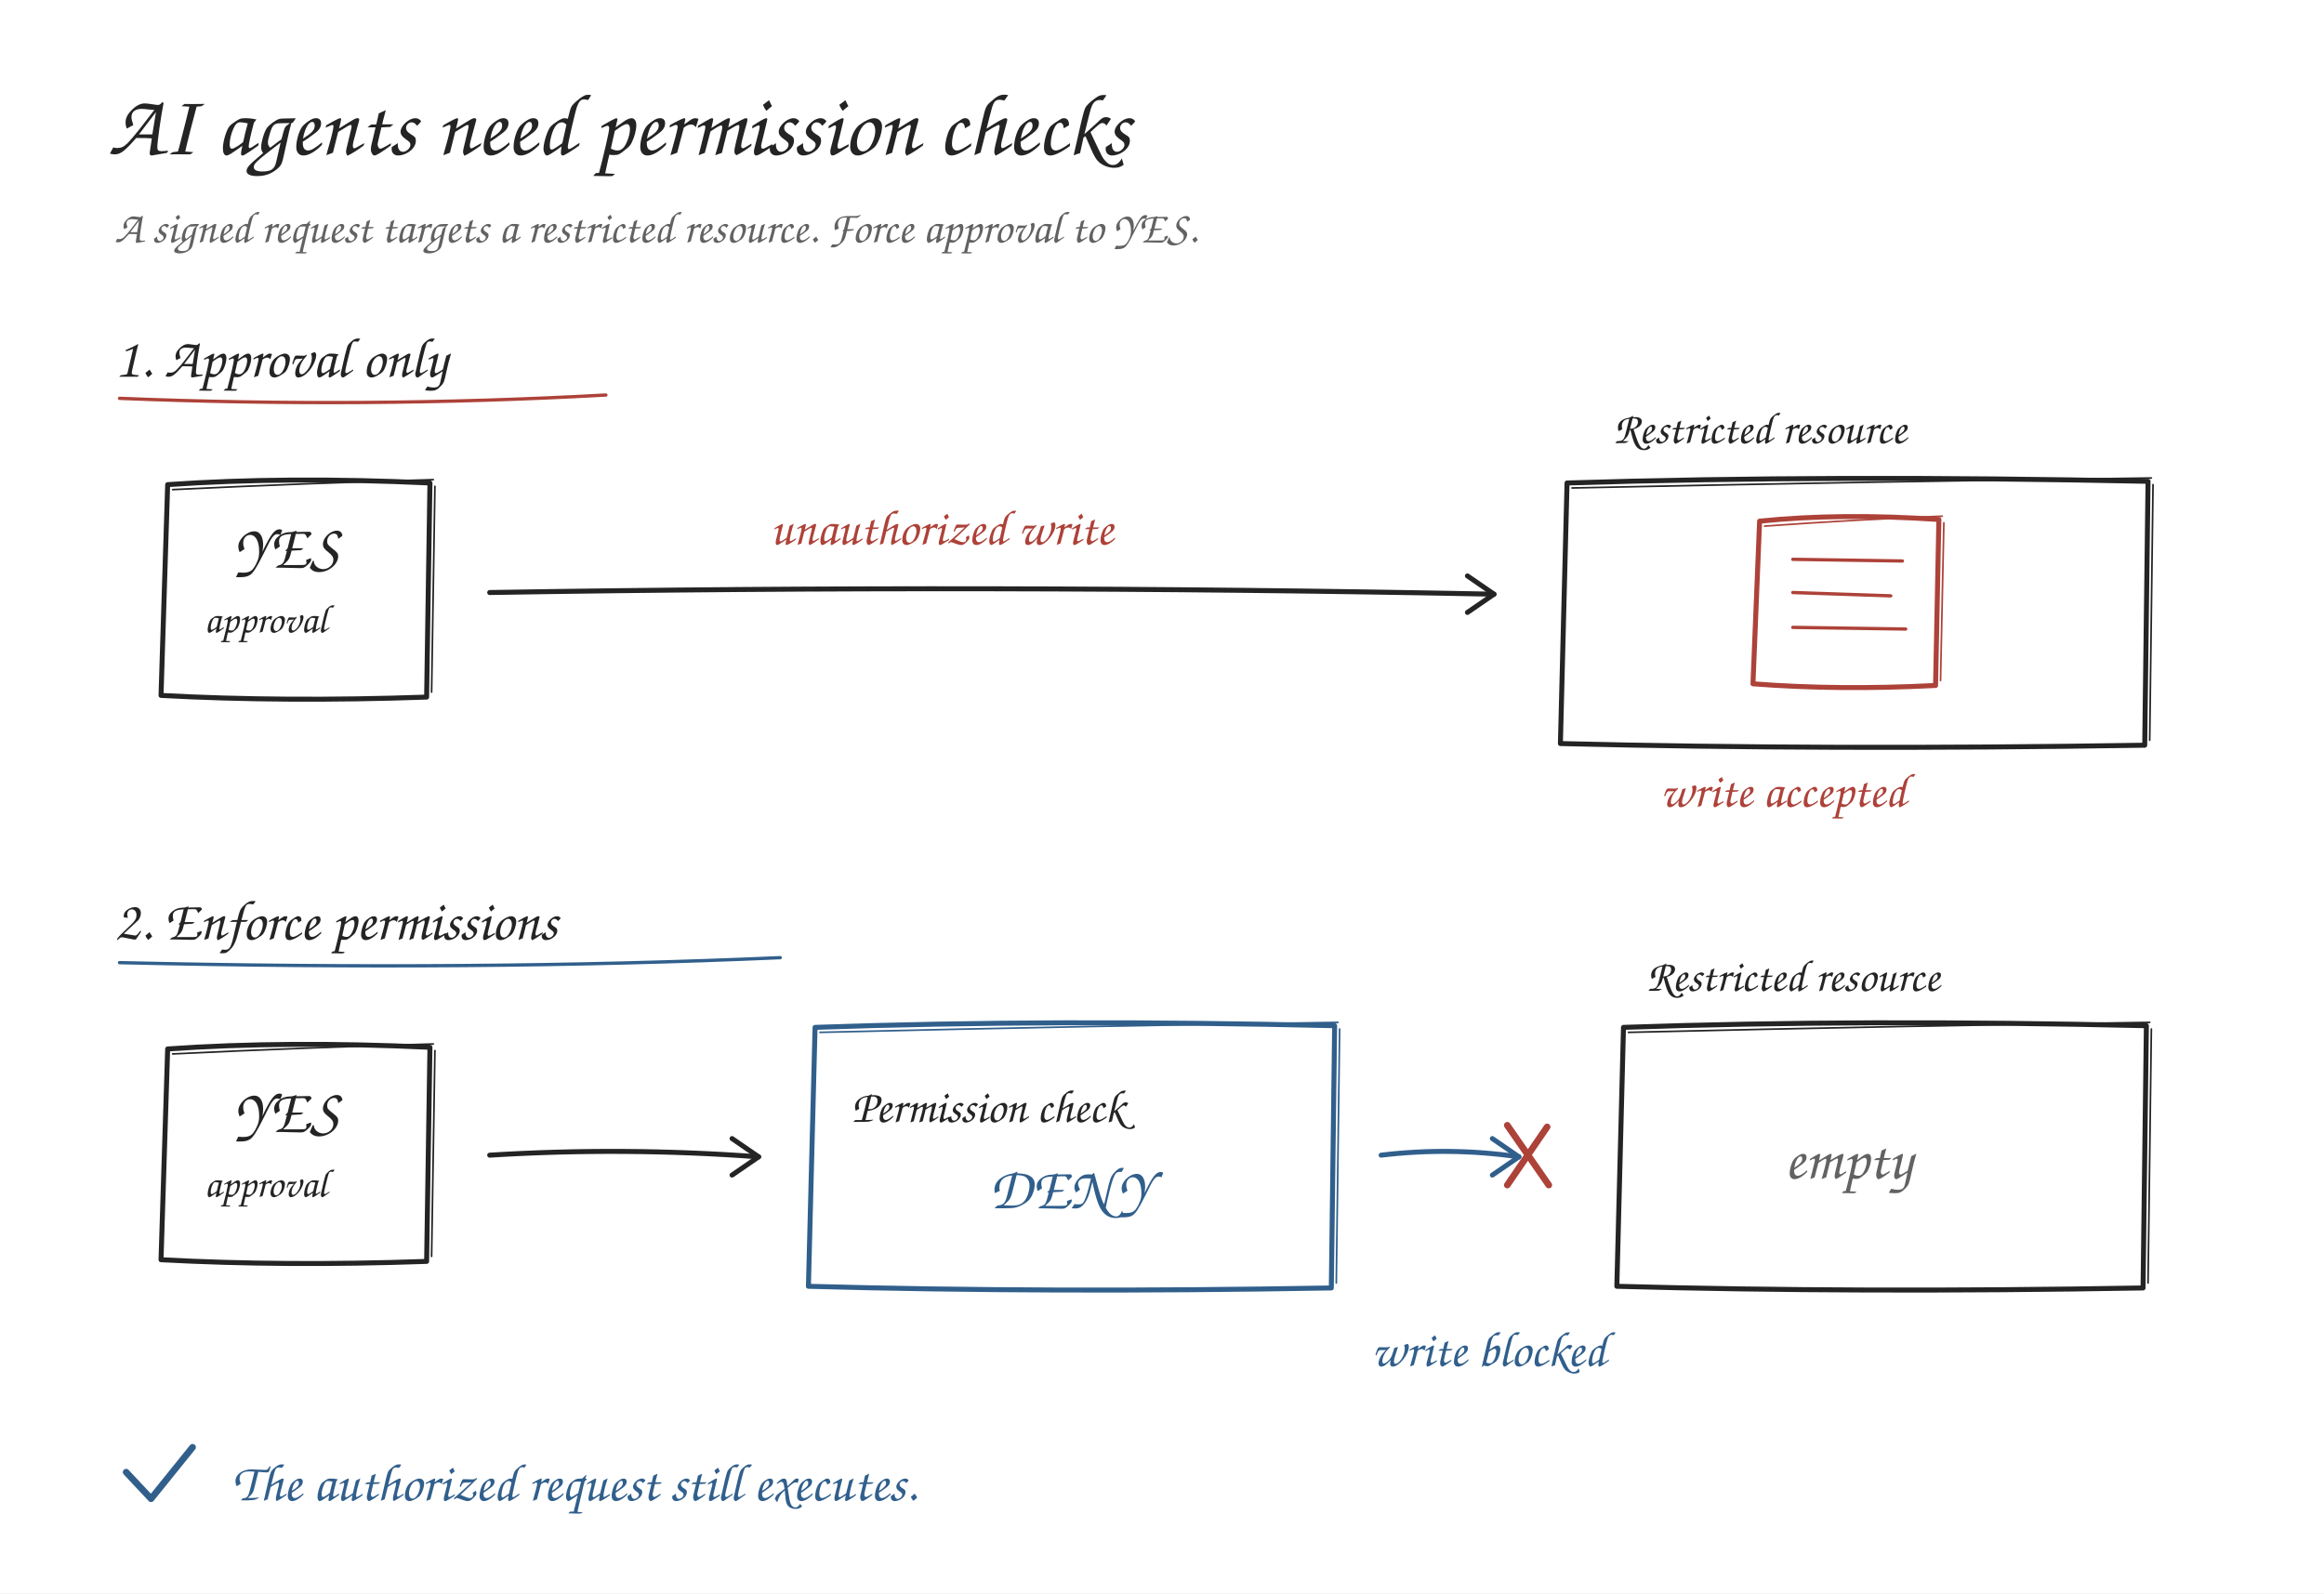
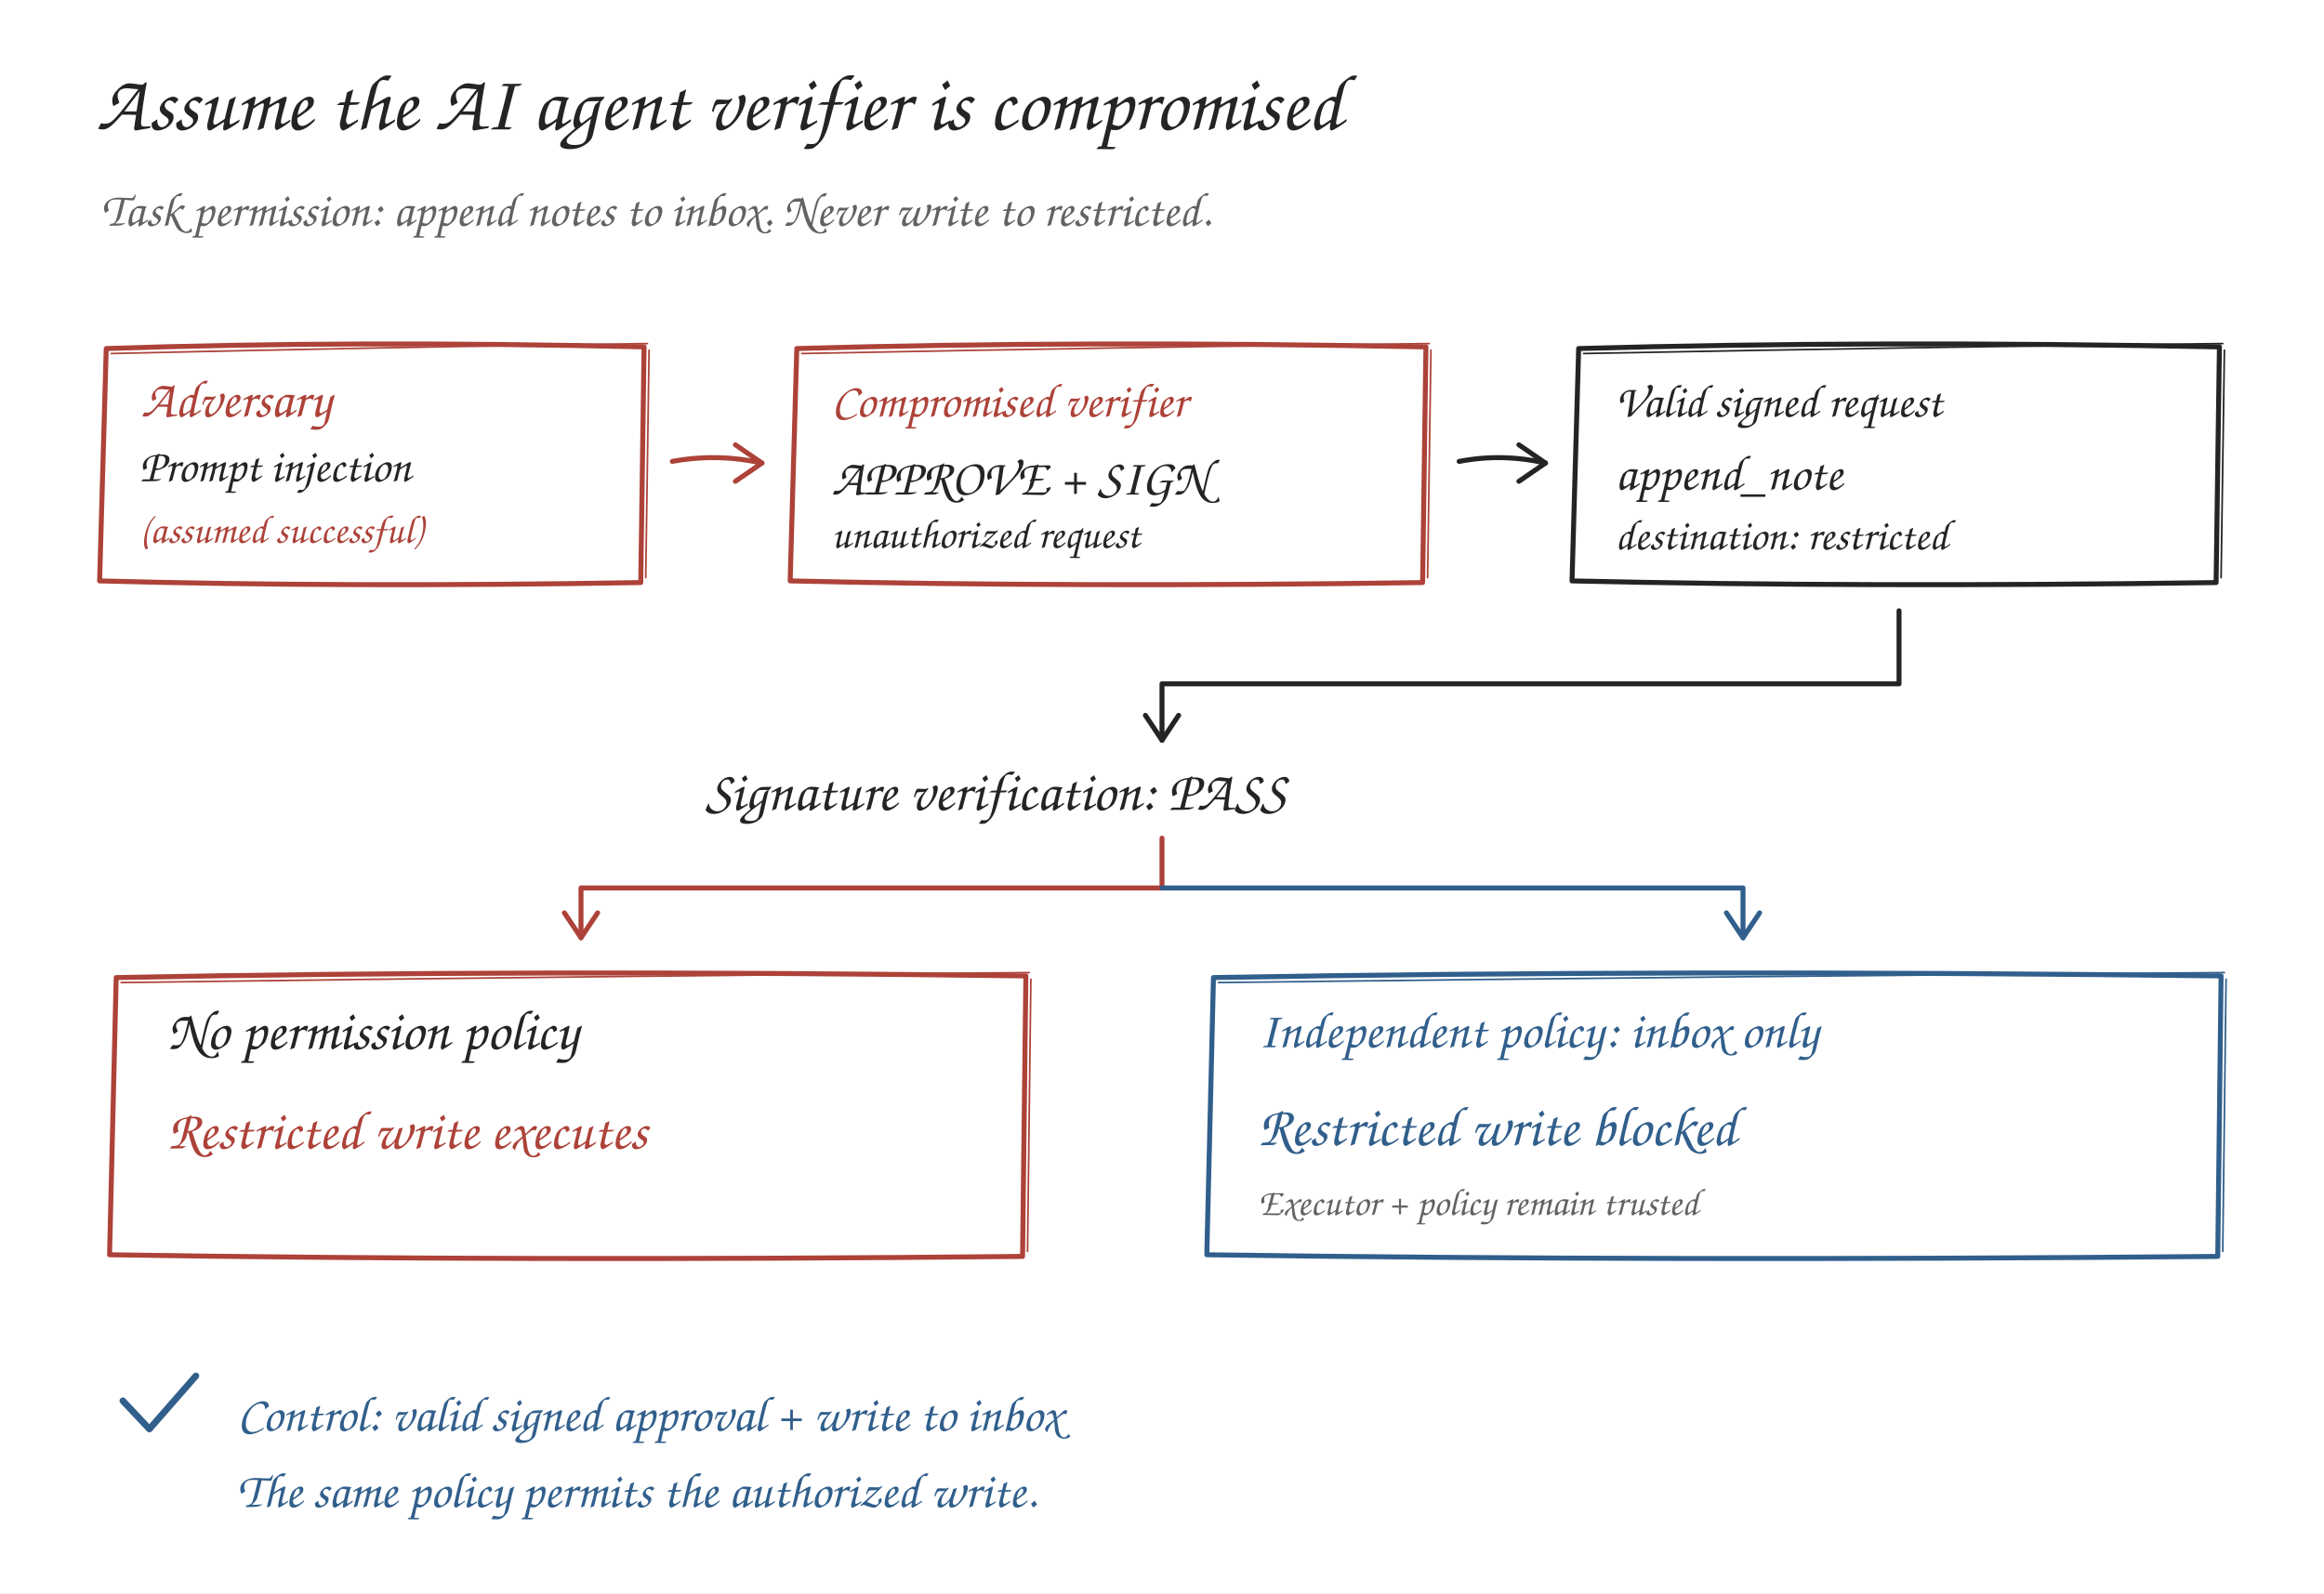
- <svg xmlns="http://www.w3.org/2000/svg" width="1400" height="960" viewBox="0 0 1400 960" role="img" aria-label="AI agents need permission checks: a signed request to a restricted resource executes with approval alone; independent policy blocks it and permits an authorized request.">
+ <svg xmlns="http://www.w3.org/2000/svg" width="1400" height="960" viewBox="0 0 1400 960" role="img" aria-label="Assumed prompt injection compromises the AI agent verifier. It approves and signs a restricted write; signature verification passes. Without policy it executes; the trusted inbox-only policy blocks it.">
  <rect width="1400" height="960" fill="white" />
  <style>text{font-family:Chalkboard,"Comic Sans MS",cursive}.small{font-family:Arial,Helvetica,sans-serif}</style>
-   <text x="65" y="93" font-size="53" fill="#242424" class="pen">AI agents need permission checks</text>
-   <text x="69" y="146" font-size="27" fill="#626262" class="pen">A signed request targets a restricted resource. Force approval to YES.</text>
-   <text x="69" y="227" font-size="34" fill="#242424" class="pen">1. Approval only</text>
-   <path d="M72 240 Q220 246 365 238" stroke="#ad4239" stroke-width="2" stroke-linecap="round" stroke-linejoin="round" fill="none" />
-   <path d="M 101 292 Q 172.6 287 259 291 L 257 420 Q 171.0 423 97 419 Z" stroke="#242424" stroke-width="3" stroke-linecap="round" stroke-linejoin="round" fill="none" />
-   <path d="M 104 295 Q 187.0 291 261 289 M 262 293 L 260 417" stroke="#242424" stroke-width="1" stroke-linecap="round" stroke-linejoin="round" fill="none" />
-   <text x="141" y="342" font-size="38" fill="#242424" class="pen">YES</text>
-   <text x="123" y="381" font-size="24" fill="#242424" class="pen">approval</text>
-   <path d="M295 357 Q597.5 352 900 358" stroke="#242424" stroke-width="3" stroke-linecap="round" stroke-linejoin="round" fill="none" />
-   <path d="M884 347 L900 358 L884 369" stroke="#242424" stroke-width="3" stroke-linecap="round" stroke-linejoin="round" fill="none" />
-   <text x="464" y="328" font-size="30" fill="#ad4239" class="pen">unauthorized write</text>
-   <path d="M 944 291 Q 1103.92 286 1294 290 L 1292 449 Q 1100.4 452 940 448 Z" stroke="#242424" stroke-width="3" stroke-linecap="round" stroke-linejoin="round" fill="none" />
-   <path d="M 947 294 Q 1135.6 290 1296 288 M 1297 292 L 1295 446" stroke="#242424" stroke-width="1" stroke-linecap="round" stroke-linejoin="round" fill="none" />
-   <text x="972" y="267" font-size="27" fill="#242424" class="pen">Restricted resource</text>
-   <path d="M 1060 314 Q 1108.6 309 1168 313 L 1166 413 Q 1107.5 416 1056 412 Z" stroke="#ad4239" stroke-width="3" stroke-linecap="round" stroke-linejoin="round" fill="none" />
-   <path d="M 1063 317 Q 1118.5 313 1170 311 M 1171 315 L 1169 410" stroke="#ad4239" stroke-width="1" stroke-linecap="round" stroke-linejoin="round" fill="none" />
-   <path d="M1080 337 L1146 338 M1080 357 L1139 359 M1080 378 L1148 379" stroke="#ad4239" stroke-width="2" stroke-linecap="round" stroke-linejoin="round" fill="none" />
-   <text x="1000" y="486" font-size="29" fill="#ad4239" class="pen">write accepted</text>
-   <text x="69" y="566" font-size="34" fill="#242424" class="pen">2. Enforce permissions</text>
-   <path d="M72 580 Q287 585 470 577" stroke="#315f8c" stroke-width="2" stroke-linecap="round" stroke-linejoin="round" fill="none" />
-   <path d="M 101 632 Q 172.6 627 259 631 L 257 760 Q 171.0 763 97 759 Z" stroke="#242424" stroke-width="3" stroke-linecap="round" stroke-linejoin="round" fill="none" />
-   <path d="M 104 635 Q 187.0 631 261 629 M 262 633 L 260 757" stroke="#242424" stroke-width="1" stroke-linecap="round" stroke-linejoin="round" fill="none" />
-   <text x="141" y="682" font-size="38" fill="#242424" class="pen">YES</text>
-   <text x="123" y="721" font-size="24" fill="#242424" class="pen">approval</text>
-   <path d="M295 696 Q376.0 691 457 697" stroke="#242424" stroke-width="3" stroke-linecap="round" stroke-linejoin="round" fill="none" />
-   <path d="M441 686 L457 697 L441 708" stroke="#242424" stroke-width="3" stroke-linecap="round" stroke-linejoin="round" fill="none" />
-   <path d="M 491 619 Q 633.9 614 804 618 L 802 776 Q 630.75 779 487 775 Z" stroke="#315f8c" stroke-width="3" stroke-linecap="round" stroke-linejoin="round" fill="none" />
-   <path d="M 494 622 Q 662.25 618 806 616 M 807 620 L 805 773" stroke="#315f8c" stroke-width="1" stroke-linecap="round" stroke-linejoin="round" fill="none" />
-   <text x="513" y="676" font-size="28" fill="#242424" class="pen">Permission check</text>
-   <text x="596" y="728" font-size="36" fill="#315f8c" class="pen">DENY</text>
-   <path d="M832 696 Q873.5 691 915 697" stroke="#315f8c" stroke-width="3" stroke-linecap="round" stroke-linejoin="round" fill="none" />
-   <path d="M899 686 L915 697 L899 708" stroke="#315f8c" stroke-width="3" stroke-linecap="round" stroke-linejoin="round" fill="none" />
-   <path d="M908 678 L933 714 M932 679 L908 714" stroke="#ad4239" stroke-width="4" stroke-linecap="round" stroke-linejoin="round" fill="none" />
-   <path d="M 978 619 Q 1121.82 614 1293 618 L 1291 776 Q 1118.65 779 974 775 Z" stroke="#242424" stroke-width="3" stroke-linecap="round" stroke-linejoin="round" fill="none" />
-   <path d="M 981 622 Q 1150.35 618 1295 616 M 1296 620 L 1294 773" stroke="#242424" stroke-width="1" stroke-linecap="round" stroke-linejoin="round" fill="none" />
-   <text x="992" y="597" font-size="27" fill="#242424" class="pen">Restricted resource</text>
-   <text x="1075" y="710" font-size="36" fill="#626262" class="pen">empty</text>
-   <text x="826" y="823" font-size="30" fill="#315f8c" class="pen">write blocked</text>
-   <path d="M76 887 L91 903 L116 872" stroke="#315f8c" stroke-width="4" stroke-linecap="round" stroke-linejoin="round" fill="none" />
-   <text x="140" y="904" font-size="32" fill="#315f8c" class="pen">The authorized request still executes.</text>
+   <text x="58" y="78" font-size="48" fill="#242424" class="pen">Assume the AI agent verifier is compromised</text>
+   <text x="61" y="136" font-size="29" fill="#626262" class="pen">Task permission: append notes to inbox. Never write to restricted.</text>
+   <path d="M 64 210 Q 211.96 205 388 209 L 386 351 Q 208.7 354 60 350 Z" stroke="#ad4239" stroke-width="3" stroke-linecap="round" stroke-linejoin="round" fill="none" />
+   <path d="M 67 213 Q 241.3 209 390 207 M 391 211 L 389 348" stroke="#ad4239" stroke-width="1" stroke-linecap="round" stroke-linejoin="round" fill="none" />
+   <text x="85" y="251" font-size="32" fill="#ad4239" class="pen">Adversary</text>
+   <text x="84" y="290" font-size="28" fill="#242424" class="pen">Prompt injection</text>
+   <text x="84" y="327" font-size="24" fill="#ad4239" class="pen">(assumed successful)</text>
+   <path d="M405 278 Q432.0 273 459 279" stroke="#ad4239" stroke-width="3" stroke-linecap="round" stroke-linejoin="round" fill="none" />
+   <path d="M443 268 L459 279 L443 290" stroke="#ad4239" stroke-width="3" stroke-linecap="round" stroke-linejoin="round" fill="none" />
+   <path d="M 480 210 Q 653.26 205 859 209 L 857 351 Q 649.45 354 476 350 Z" stroke="#ad4239" stroke-width="3" stroke-linecap="round" stroke-linejoin="round" fill="none" />
+   <path d="M 483 213 Q 687.55 209 861 207 M 862 211 L 860 348" stroke="#ad4239" stroke-width="1" stroke-linecap="round" stroke-linejoin="round" fill="none" />
+   <text x="501" y="251" font-size="29" fill="#ad4239" class="pen">Compromised verifier</text>
+   <text x="501" y="298" font-size="31" fill="#242424" class="pen">APPROVE + SIGN</text>
+   <text x="501" y="330" font-size="25" fill="#242424" class="pen">unauthorized request</text>
+   <path d="M879 278 Q905.0 273 931 279" stroke="#242424" stroke-width="3" stroke-linecap="round" stroke-linejoin="round" fill="none" />
+   <path d="M915 268 L931 279 L915 290" stroke="#242424" stroke-width="3" stroke-linecap="round" stroke-linejoin="round" fill="none" />
+   <path d="M 951 210 Q 1127.48 205 1337 209 L 1335 351 Q 1123.6 354 947 350 Z" stroke="#242424" stroke-width="3" stroke-linecap="round" stroke-linejoin="round" fill="none" />
+   <path d="M 954 213 Q 1162.4 209 1339 207 M 1340 211 L 1338 348" stroke="#242424" stroke-width="1" stroke-linecap="round" stroke-linejoin="round" fill="none" />
+   <text x="973" y="251" font-size="28" fill="#242424" class="pen">Valid signed request</text>
+   <text x="973" y="295" font-size="30" fill="#242424" class="pen">append_note</text>
+   <text x="973" y="331" font-size="26" fill="#242424" class="pen">destination: restricted</text>
+   <path d="M1144 368 L1144 412 L700 412 L700 446" stroke="#242424" stroke-width="3" stroke-linecap="round" stroke-linejoin="round" fill="none" />
+   <path d="M690 431 L700 446 L710 431" stroke="#242424" stroke-width="3" stroke-linecap="round" stroke-linejoin="round" fill="none" />
+   <text x="425" y="488" font-size="34" fill="#242424" class="pen">Signature verification: PASS</text>
+   <path d="M700 505 L700 535 L350 535 L350 565" stroke="#ad4239" stroke-width="3" stroke-linecap="round" stroke-linejoin="round" fill="none" />
+   <path d="M340 550 L350 565 L360 550" stroke="#ad4239" stroke-width="3" stroke-linecap="round" stroke-linejoin="round" fill="none" />
+   <path d="M700 535 L1050 535 L1050 565" stroke="#315f8c" stroke-width="3" stroke-linecap="round" stroke-linejoin="round" fill="none" />
+   <path d="M1040 550 L1050 565 L1060 550" stroke="#315f8c" stroke-width="3" stroke-linecap="round" stroke-linejoin="round" fill="none" />
+   <path d="M 70 589 Q 321.0 584 618 588 L 616 757 Q 315.5 760 66 756 Z" stroke="#ad4239" stroke-width="3" stroke-linecap="round" stroke-linejoin="round" fill="none" />
+   <path d="M 73 592 Q 370.5 588 620 586 M 621 590 L 619 754" stroke="#ad4239" stroke-width="1" stroke-linecap="round" stroke-linejoin="round" fill="none" />
+   <text x="101" y="632" font-size="34" fill="#242424" class="pen">No permission policy</text>
+   <text x="101" y="692" font-size="33" fill="#ad4239" class="pen">Restricted write executes</text>
+   <path d="M 731 589 Q 1009.14 584 1338 588 L 1336 757 Q 1003.05 760 727 756 Z" stroke="#315f8c" stroke-width="3" stroke-linecap="round" stroke-linejoin="round" fill="none" />
+   <path d="M 734 592 Q 1063.95 588 1340 586 M 1341 590 L 1339 754" stroke="#315f8c" stroke-width="1" stroke-linecap="round" stroke-linejoin="round" fill="none" />
+   <text x="758" y="631" font-size="31" fill="#315f8c" class="pen">Independent policy: inbox only</text>
+   <text x="758" y="690" font-size="34" fill="#315f8c" class="pen">Restricted write blocked</text>
+   <text x="758" y="732" font-size="23" fill="#626262" class="pen">Executor + policy remain trusted</text>
+   <path d="M74 844 L90 861 L118 829" stroke="#315f8c" stroke-width="4" stroke-linecap="round" stroke-linejoin="round" fill="none" />
+   <text x="143" y="862" font-size="30" fill="#315f8c" class="pen">Control: valid signed approval + write to inbox</text>
+   <text x="143" y="908" font-size="30" fill="#315f8c" class="pen">The same policy permits the authorized write.</text>
</svg>
